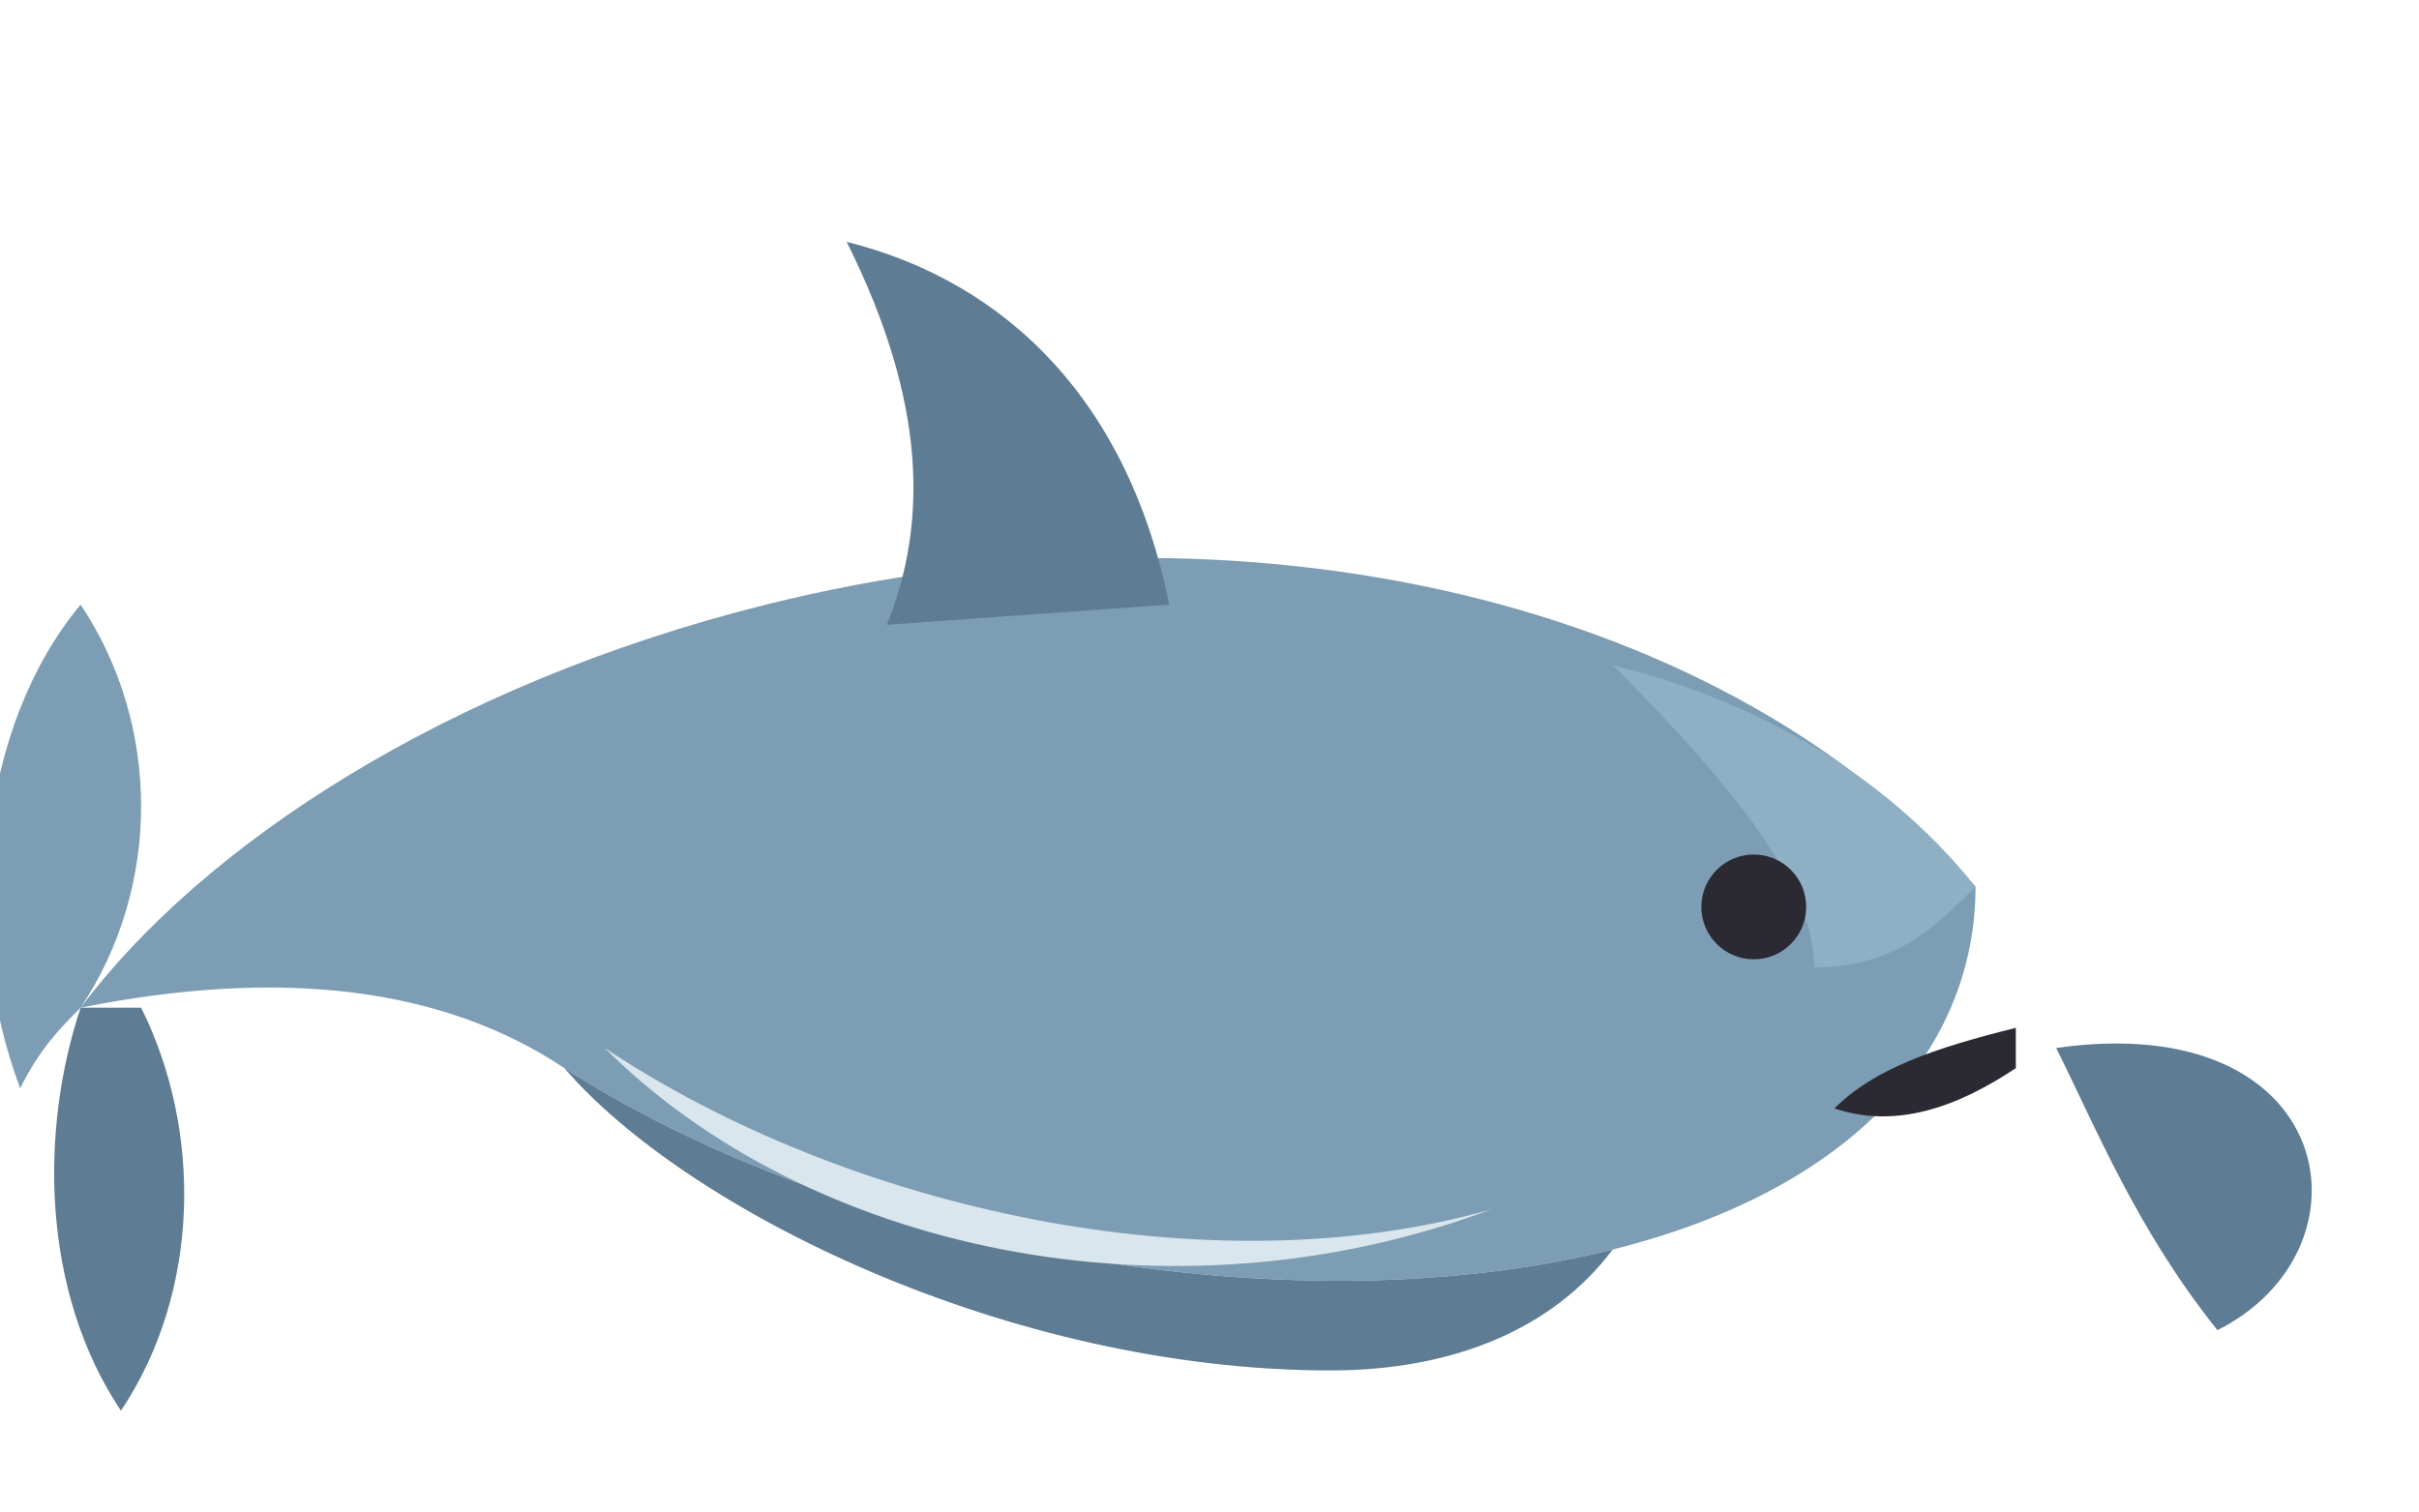
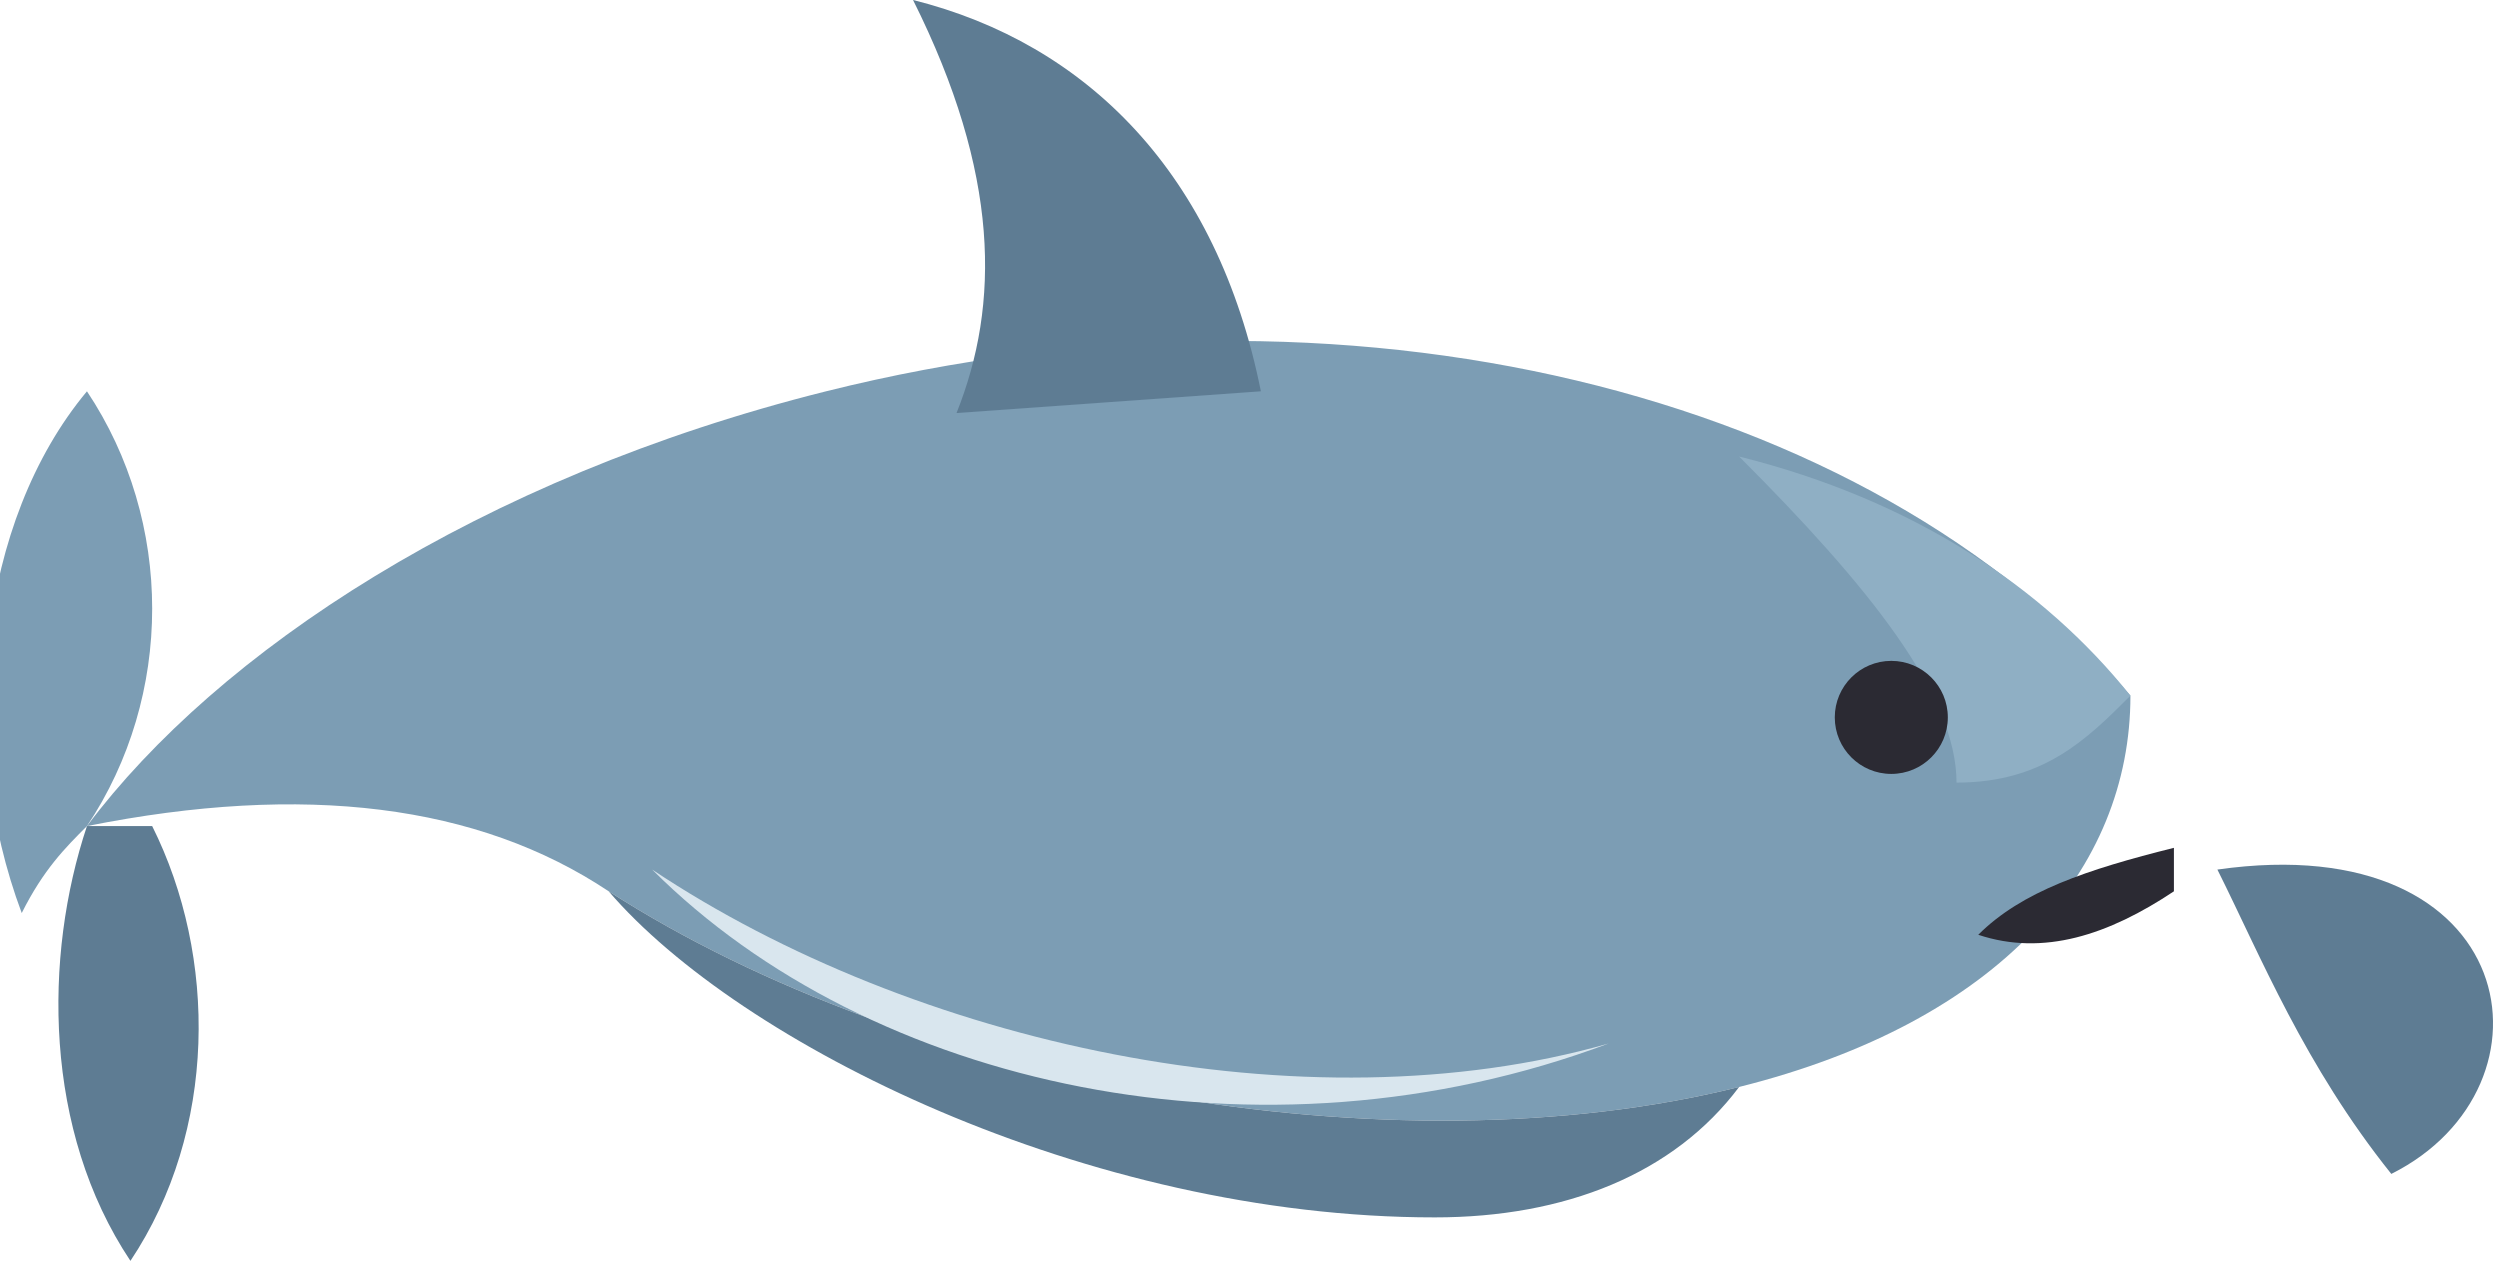
- <svg xmlns="http://www.w3.org/2000/svg" width="360" height="225" viewBox="0 0 120 75">
+ <svg xmlns="http://www.w3.org/2000/svg" width="345" height="174" viewBox="0 12 115 58">
  <g transform="translate(120 0) scale(-1 1)">
    <path d="M18 52 C4 50 2 62 10 66 C14 61 16 56 18 52 Z" fill="#5E7C93" />
    <path d="M22 44 C34 30 58 24 82 30 C98 34 110 42 116 50 C106 48 98 49 92 53 C78 62 56 66 40 62 C28 59 22 52 22 44 Z" fill="#7C9DB4" />
    <path d="M40 62 C56 66 78 62 92 53 C86 60 70 68 54 68 C48 68 43 66 40 62 Z" fill="#5E7C93" />
    <path d="M46 60 C60 64 78 60 90 52 C80 62 62 66 46 60 Z" fill="#D9E6EE" />
    <path d="M62 30 C64 20 70 14 78 12 C74 20 74 26 76 31 Z" fill="#5E7C93" />
    <path d="M116 50 C112 44 112 36 116 30 C121 36 122 46 119 54 C118 52 117 51 116 50 Z" fill="#7C9DB4" />
    <path d="M116 50 C118 56 118 64 114 70 C110 64 110 56 113 50 Z" fill="#5E7C93" />
    <path d="M22 44 C26 39 32 35 40 33 C34 39 30 44 30 48 C26 48 24 46 22 44 Z" fill="#8FAFC4" />
    <circle cx="33" cy="45" r="2.6" fill="#2B2A33" />
    <path d="M20 51 C24 52 27 53 29 55 C26 56 23 55 20 53 Z" fill="#2B2A33" />
  </g>
</svg>
